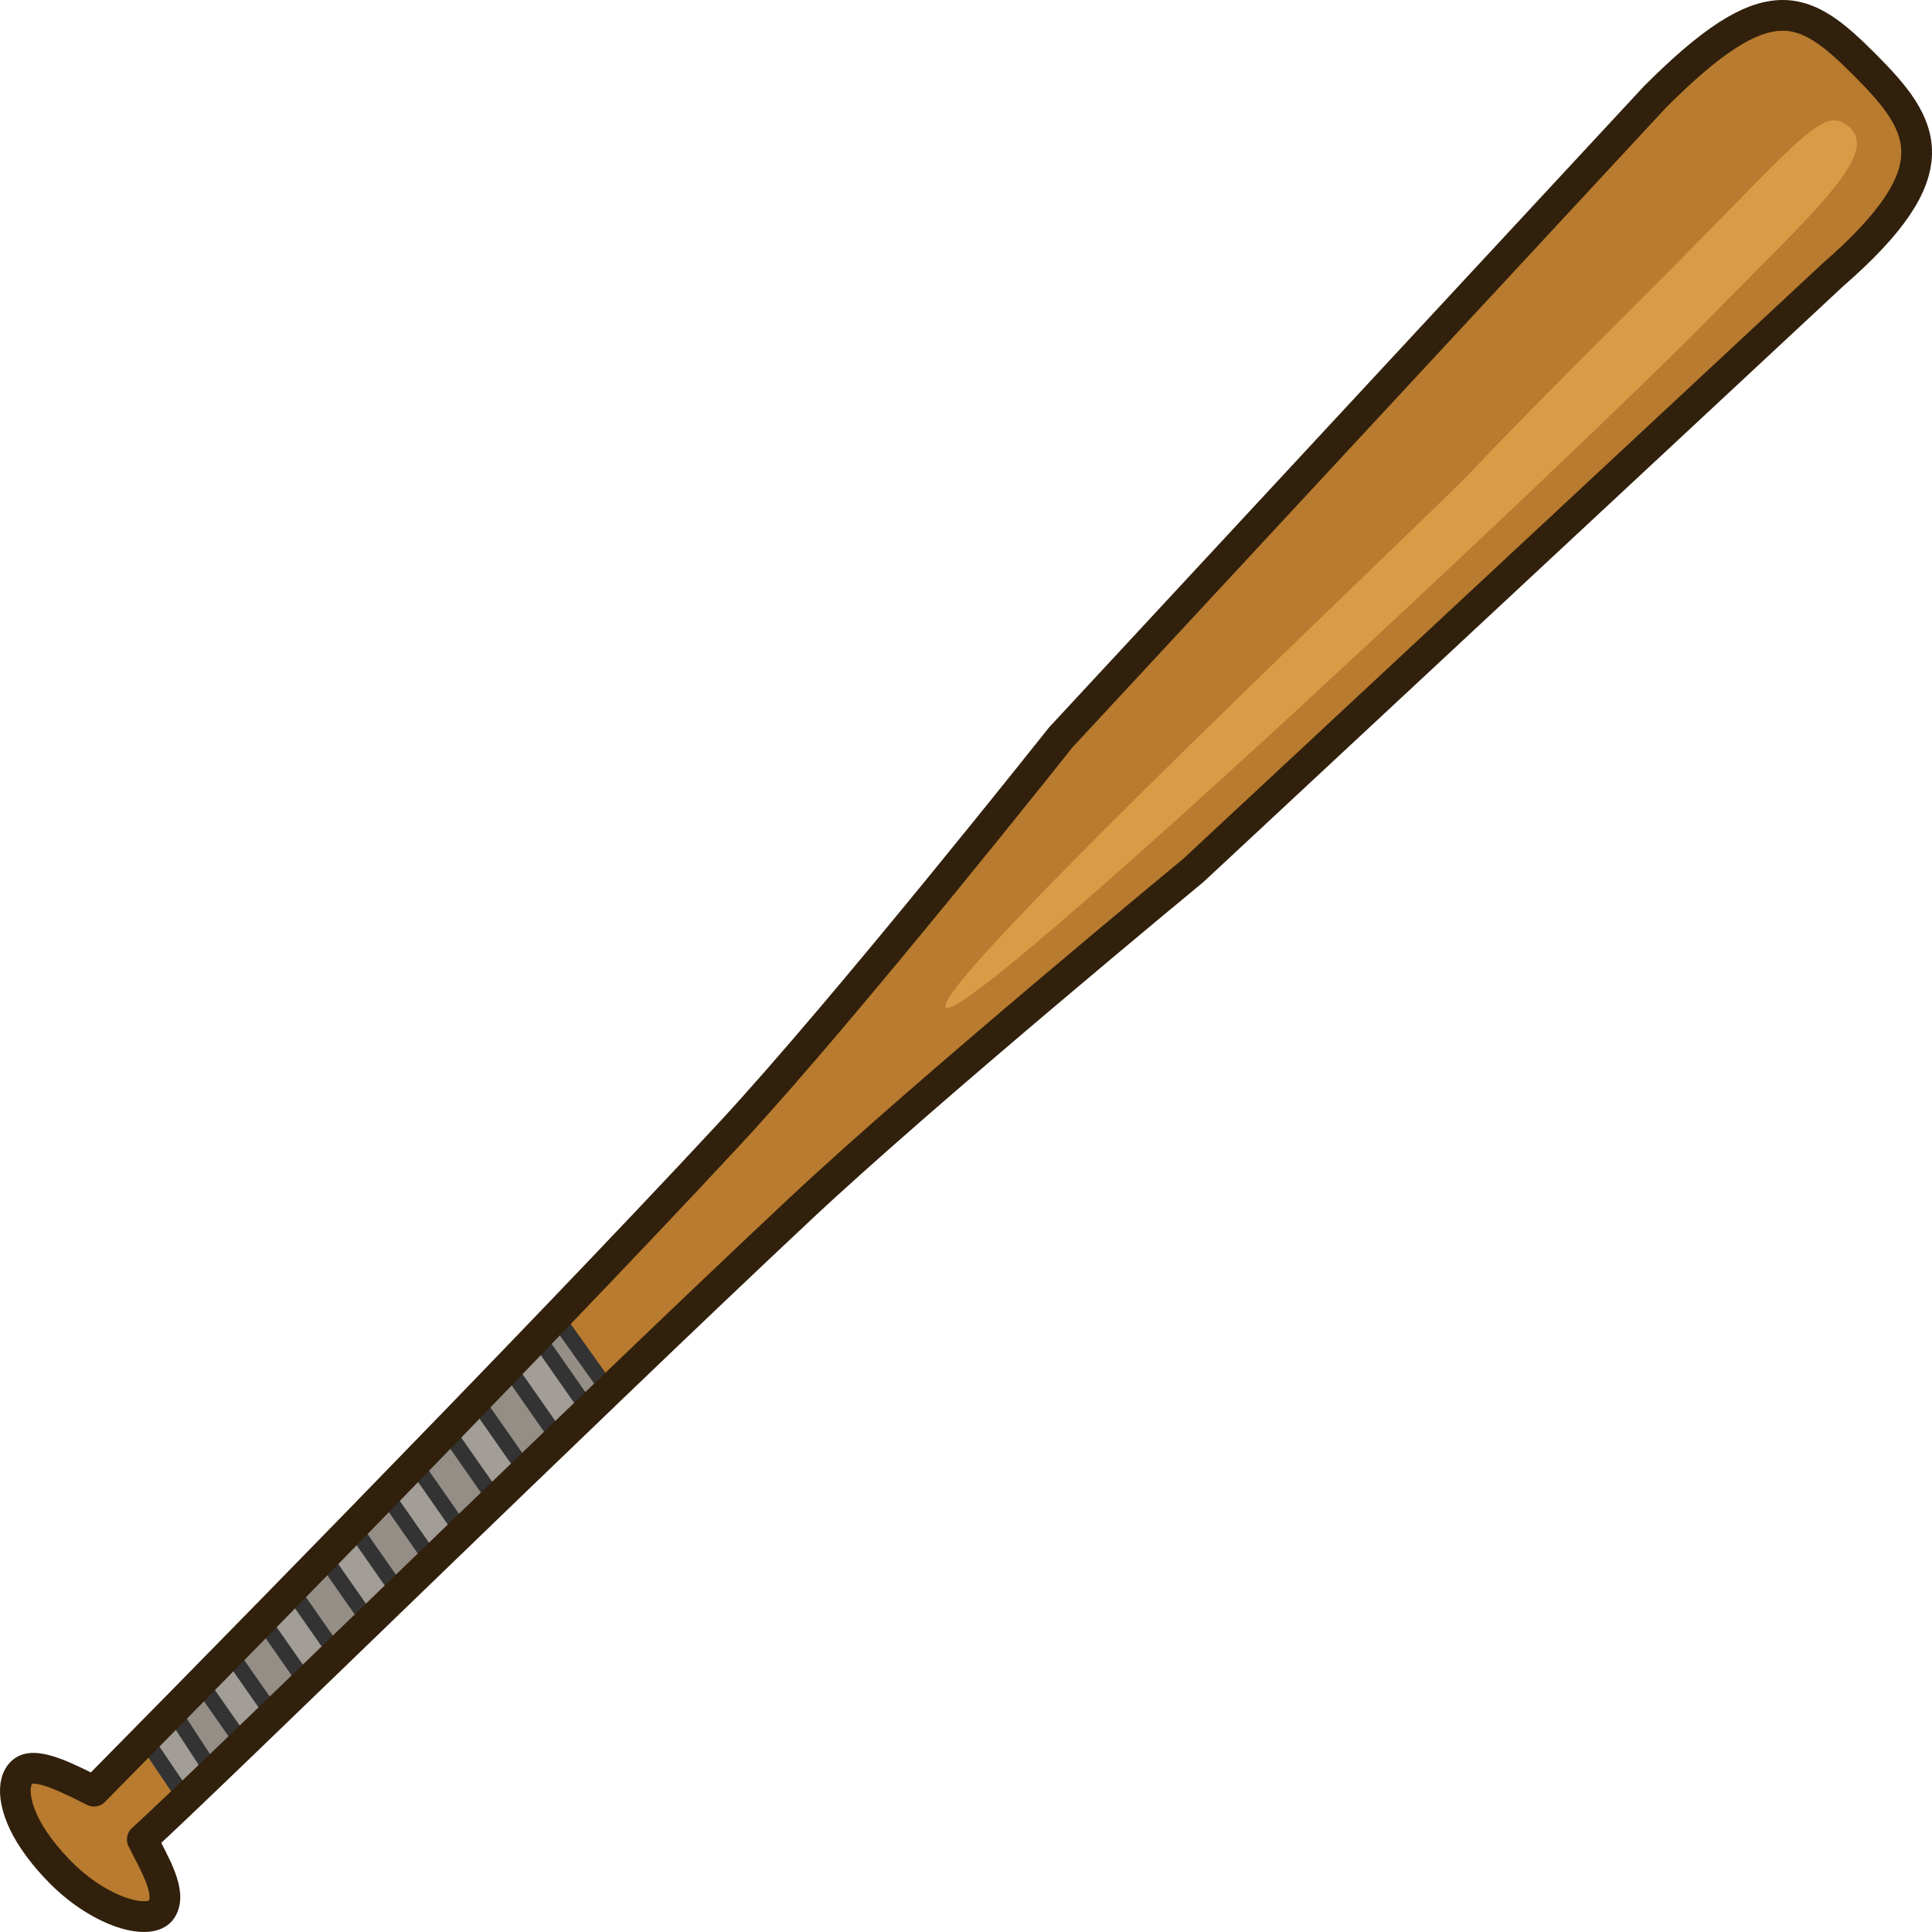
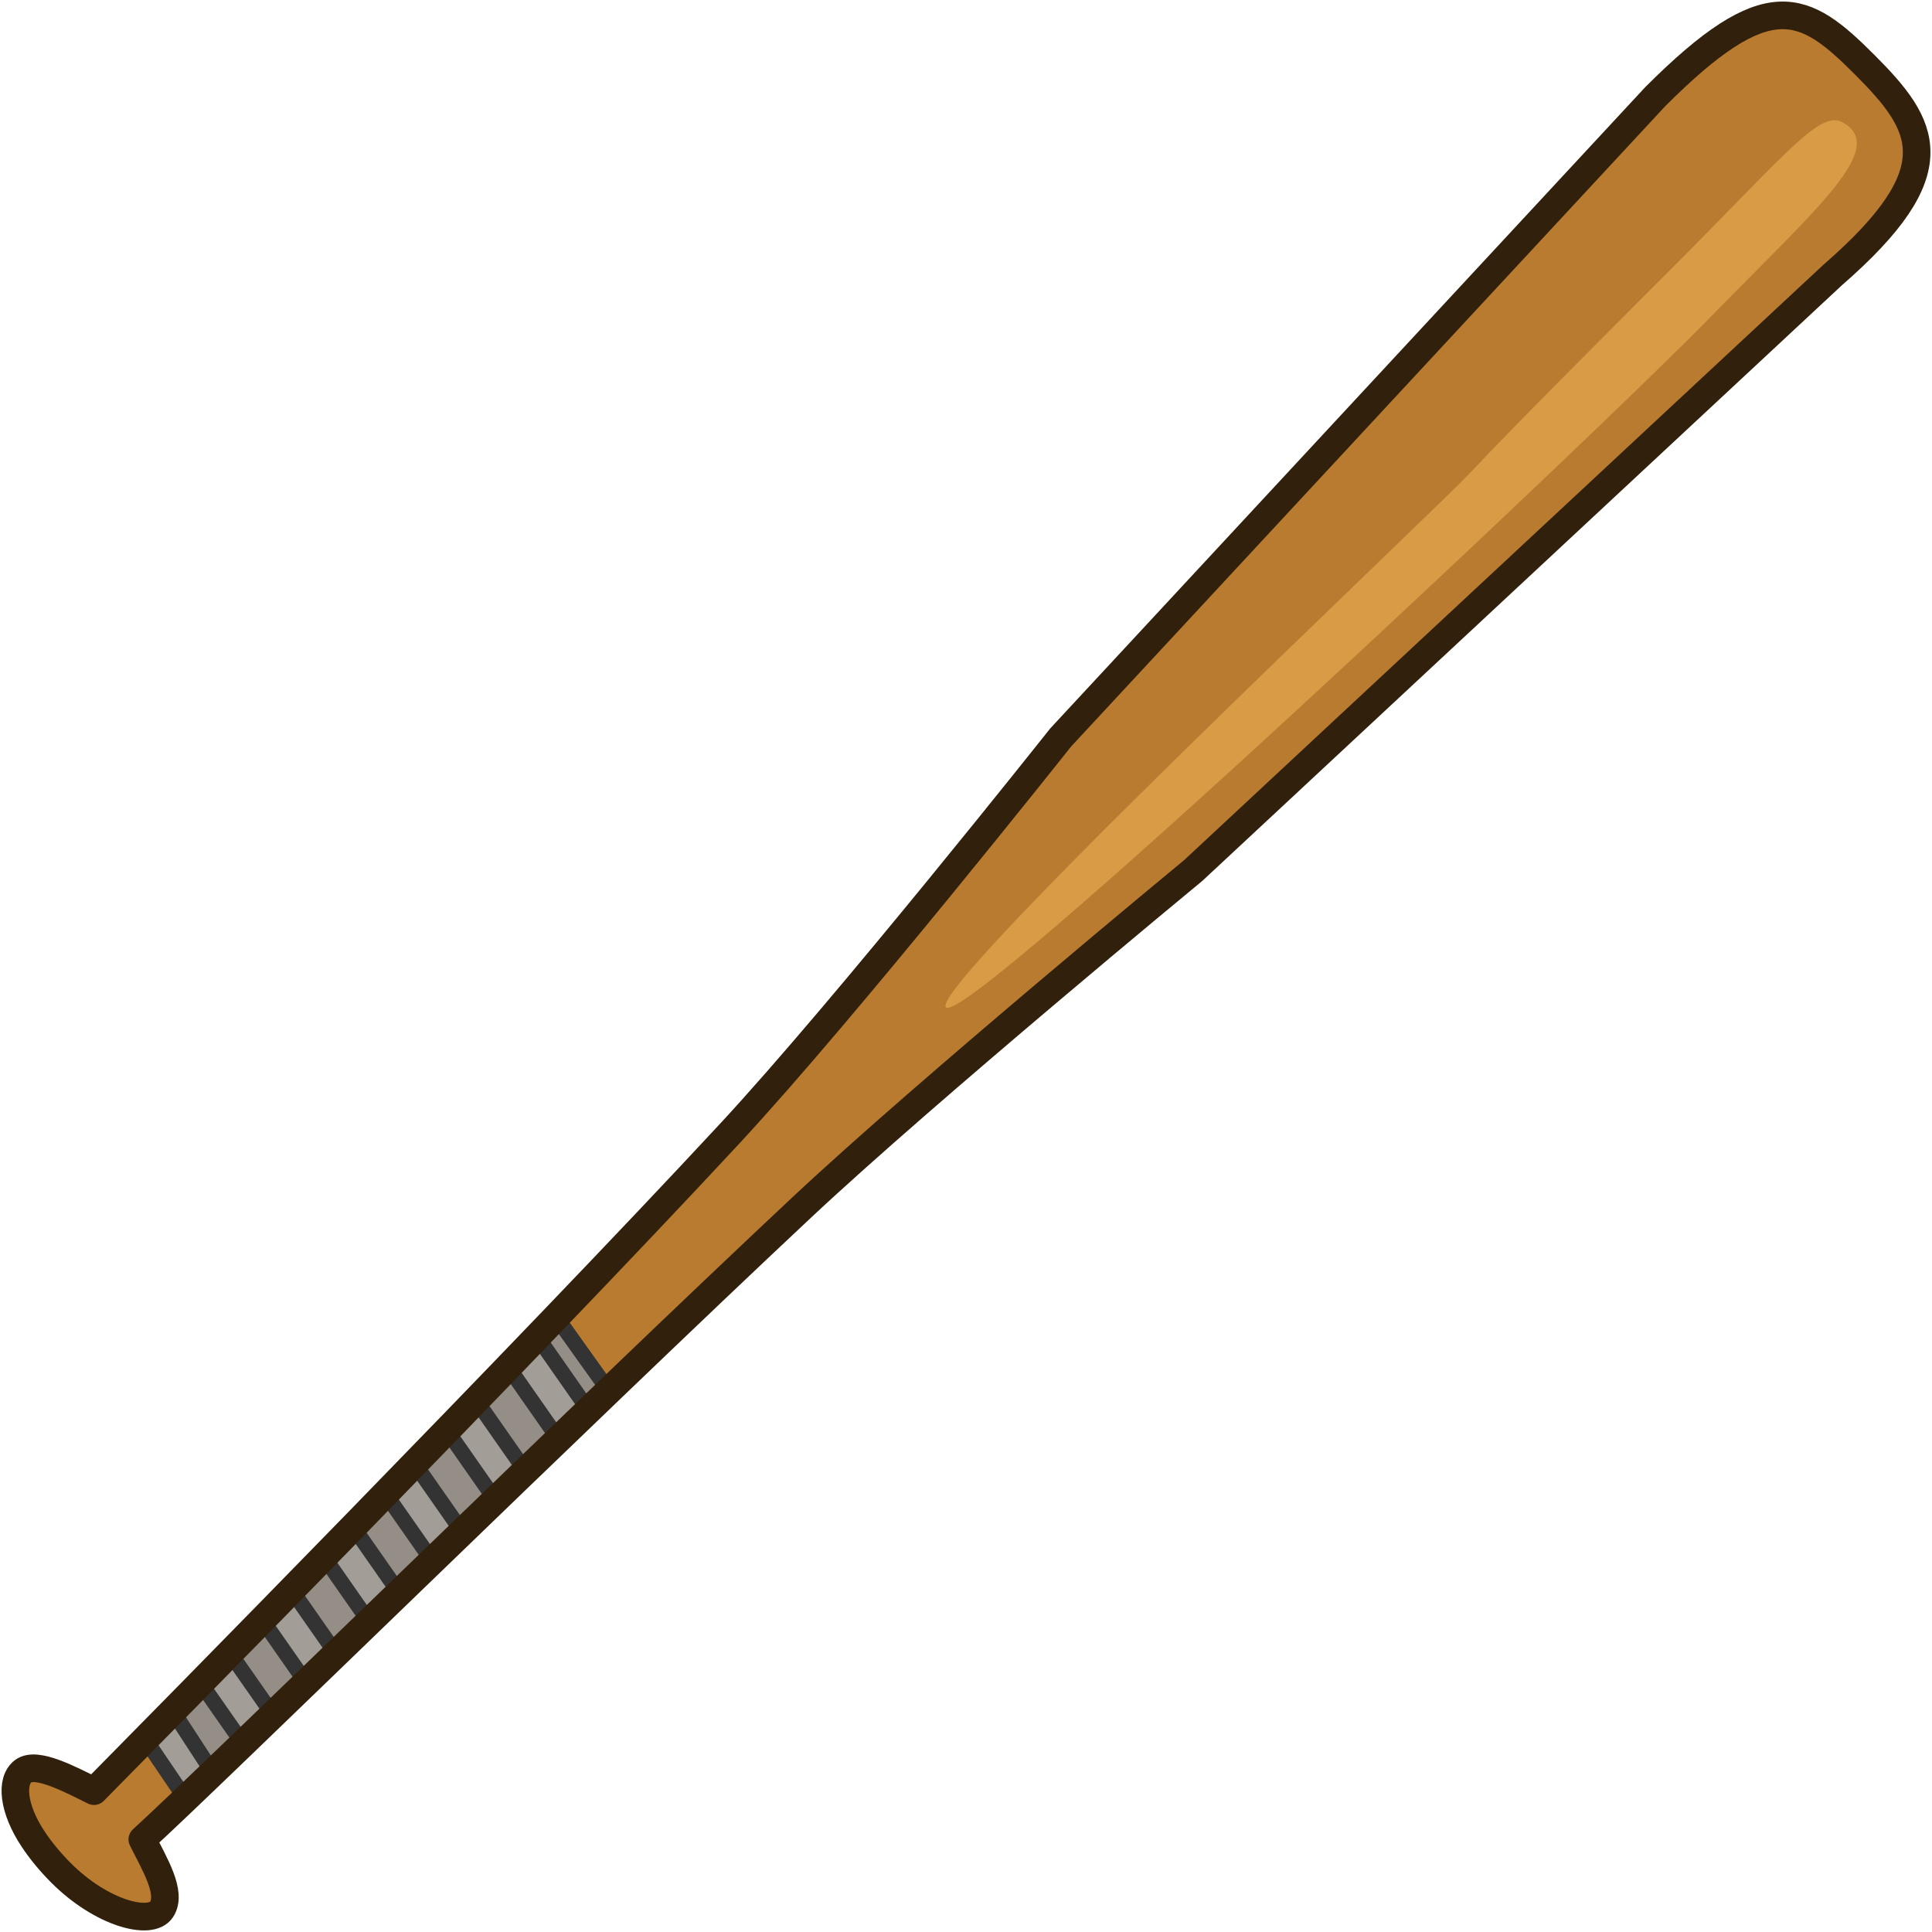
- <svg xmlns="http://www.w3.org/2000/svg" width="110" height="110" viewBox="0 0 110 110" fill="none" version="1.1" id="svg12">
+ <svg xmlns="http://www.w3.org/2000/svg" width="140" height="140" viewBox="0 0 140 140" fill="none" version="1.1" id="svg12">
  <defs id="defs16" />
-   <g id="g856" transform="matrix(1.013622,0,0,1.015521,-0.7496684,-0.7474051)">
+   <g id="g856" transform="matrix(1.290064,0,0,1.292481,-0.9541232,-0.9512426)">
    <path d="m 105.484,4.368 c -3.41,-3.41 -5.415,-4.566 -11.78,1.799 L 60.315,42.086 c 0,0 -12.025,15.148 -18.603,22.224 C 30.326,76.56 9.538,97.598 6.019,101.158 4.675,100.496 2.797,99.489 2.055,100.029 c -0.742,0.541 -0.587,2.128 0.563,3.843 0.417,0.622 0.937,1.255 1.544,1.863 2.282,2.281 5.043,2.993 5.654,2.055 0.611,-0.938 -0.416,-2.576 -1.083,-3.925 C 12.447,100.501 33.568,79.845 45.762,68.443 52.825,61.838 67.767,49.539 67.767,49.539 L 103.686,16.15 c 6.757,-5.865 5.21,-8.372 1.798,-11.782 z" fill="#b87b2f" id="path2" />
    <path d="m 104.254,7.604 c 2.545,1.429 -1.395,4.737 -7.496,10.971 -6.515,6.657 -41.718,39.73 -42.879,38.642 -1.107,-1.037 27.326,-27.717 29.455,-29.988 2.394,-2.554 7.984,-8.123 11.278,-11.418 6.588,-6.589 8.357,-8.928 9.642,-8.207 z" fill="#d99b45" stroke="#553811" stroke-width="0.862" stroke-linecap="square" stroke-linejoin="round" id="path4" style="stroke:none" />
    <path d="M 31.979,74.576 34.948,78.731 11.161,101.587 8.894,98.246 Z" fill="#a29d96" stroke="#333333" stroke-width="0.862" stroke-linecap="round" stroke-linejoin="round" id="path6" />
    <path d="m 31.979,74.576 -1.066,1.094 2.905,4.149 1.131,-1.087 z m -2.709,2.779 -1.812,1.858 2.812,4.015 1.859,-1.788 z m -3.455,3.543 -1.813,1.859 2.717,3.881 1.862,-1.788 z m -3.456,3.544 -1.812,1.858 2.624,3.748 1.862,-1.788 z m -3.455,3.543 -1.812,1.858 2.53,3.615 1.862,-1.788 z m -3.455,3.543 -1.813,1.859 2.438,3.481 1.862,-1.788 z m -3.457,3.543 -1.552,1.591 2.254,3.454 1.693,-1.625 z" fill="#948e86" stroke="#333333" stroke-width="0.862" stroke-linecap="round" stroke-linejoin="round" id="path8" />
-     <path d="m 105.484,4.368 c -3.41,-3.41 -5.415,-4.566 -11.78,1.799 L 60.315,42.086 c 0,0 -12.025,15.148 -18.603,22.224 C 30.326,76.56 9.538,97.598 6.019,101.158 4.675,100.496 2.797,99.489 2.055,100.029 c -0.742,0.541 -0.587,2.128 0.563,3.843 0.417,0.622 0.937,1.255 1.544,1.863 2.282,2.281 5.043,2.993 5.654,2.055 0.611,-0.938 -0.416,-2.576 -1.083,-3.925 C 12.447,100.501 33.568,79.845 45.762,68.443 52.825,61.838 67.767,49.539 67.767,49.539 L 103.686,16.15 c 6.757,-5.865 5.21,-8.372 1.798,-11.782 z" stroke="#31200c" stroke-width="1.725" stroke-linejoin="round" id="path10" />
+     <path d="m 105.484,4.368 c -3.41,-3.41 -5.415,-4.566 -11.78,1.799 L 60.315,42.086 c 0,0 -12.025,15.148 -18.603,22.224 C 30.326,76.56 9.538,97.598 6.019,101.158 4.675,100.496 2.797,99.489 2.055,100.029 c -0.742,0.541 -0.587,2.128 0.563,3.843 0.417,0.622 0.937,1.255 1.544,1.863 2.282,2.281 5.043,2.993 5.654,2.055 0.611,-0.938 -0.416,-2.576 -1.083,-3.925 C 12.447,100.501 33.568,79.845 45.762,68.443 52.825,61.838 67.767,49.539 67.767,49.539 L 103.686,16.15 c 6.757,-5.865 5.21,-8.372 1.798,-11.782 z" stroke="#31200c" stroke-width="1.725" stroke-linejoin="round" id="path10" style="stroke-width:1.549;stroke-dasharray:none" />
  </g>
</svg>
